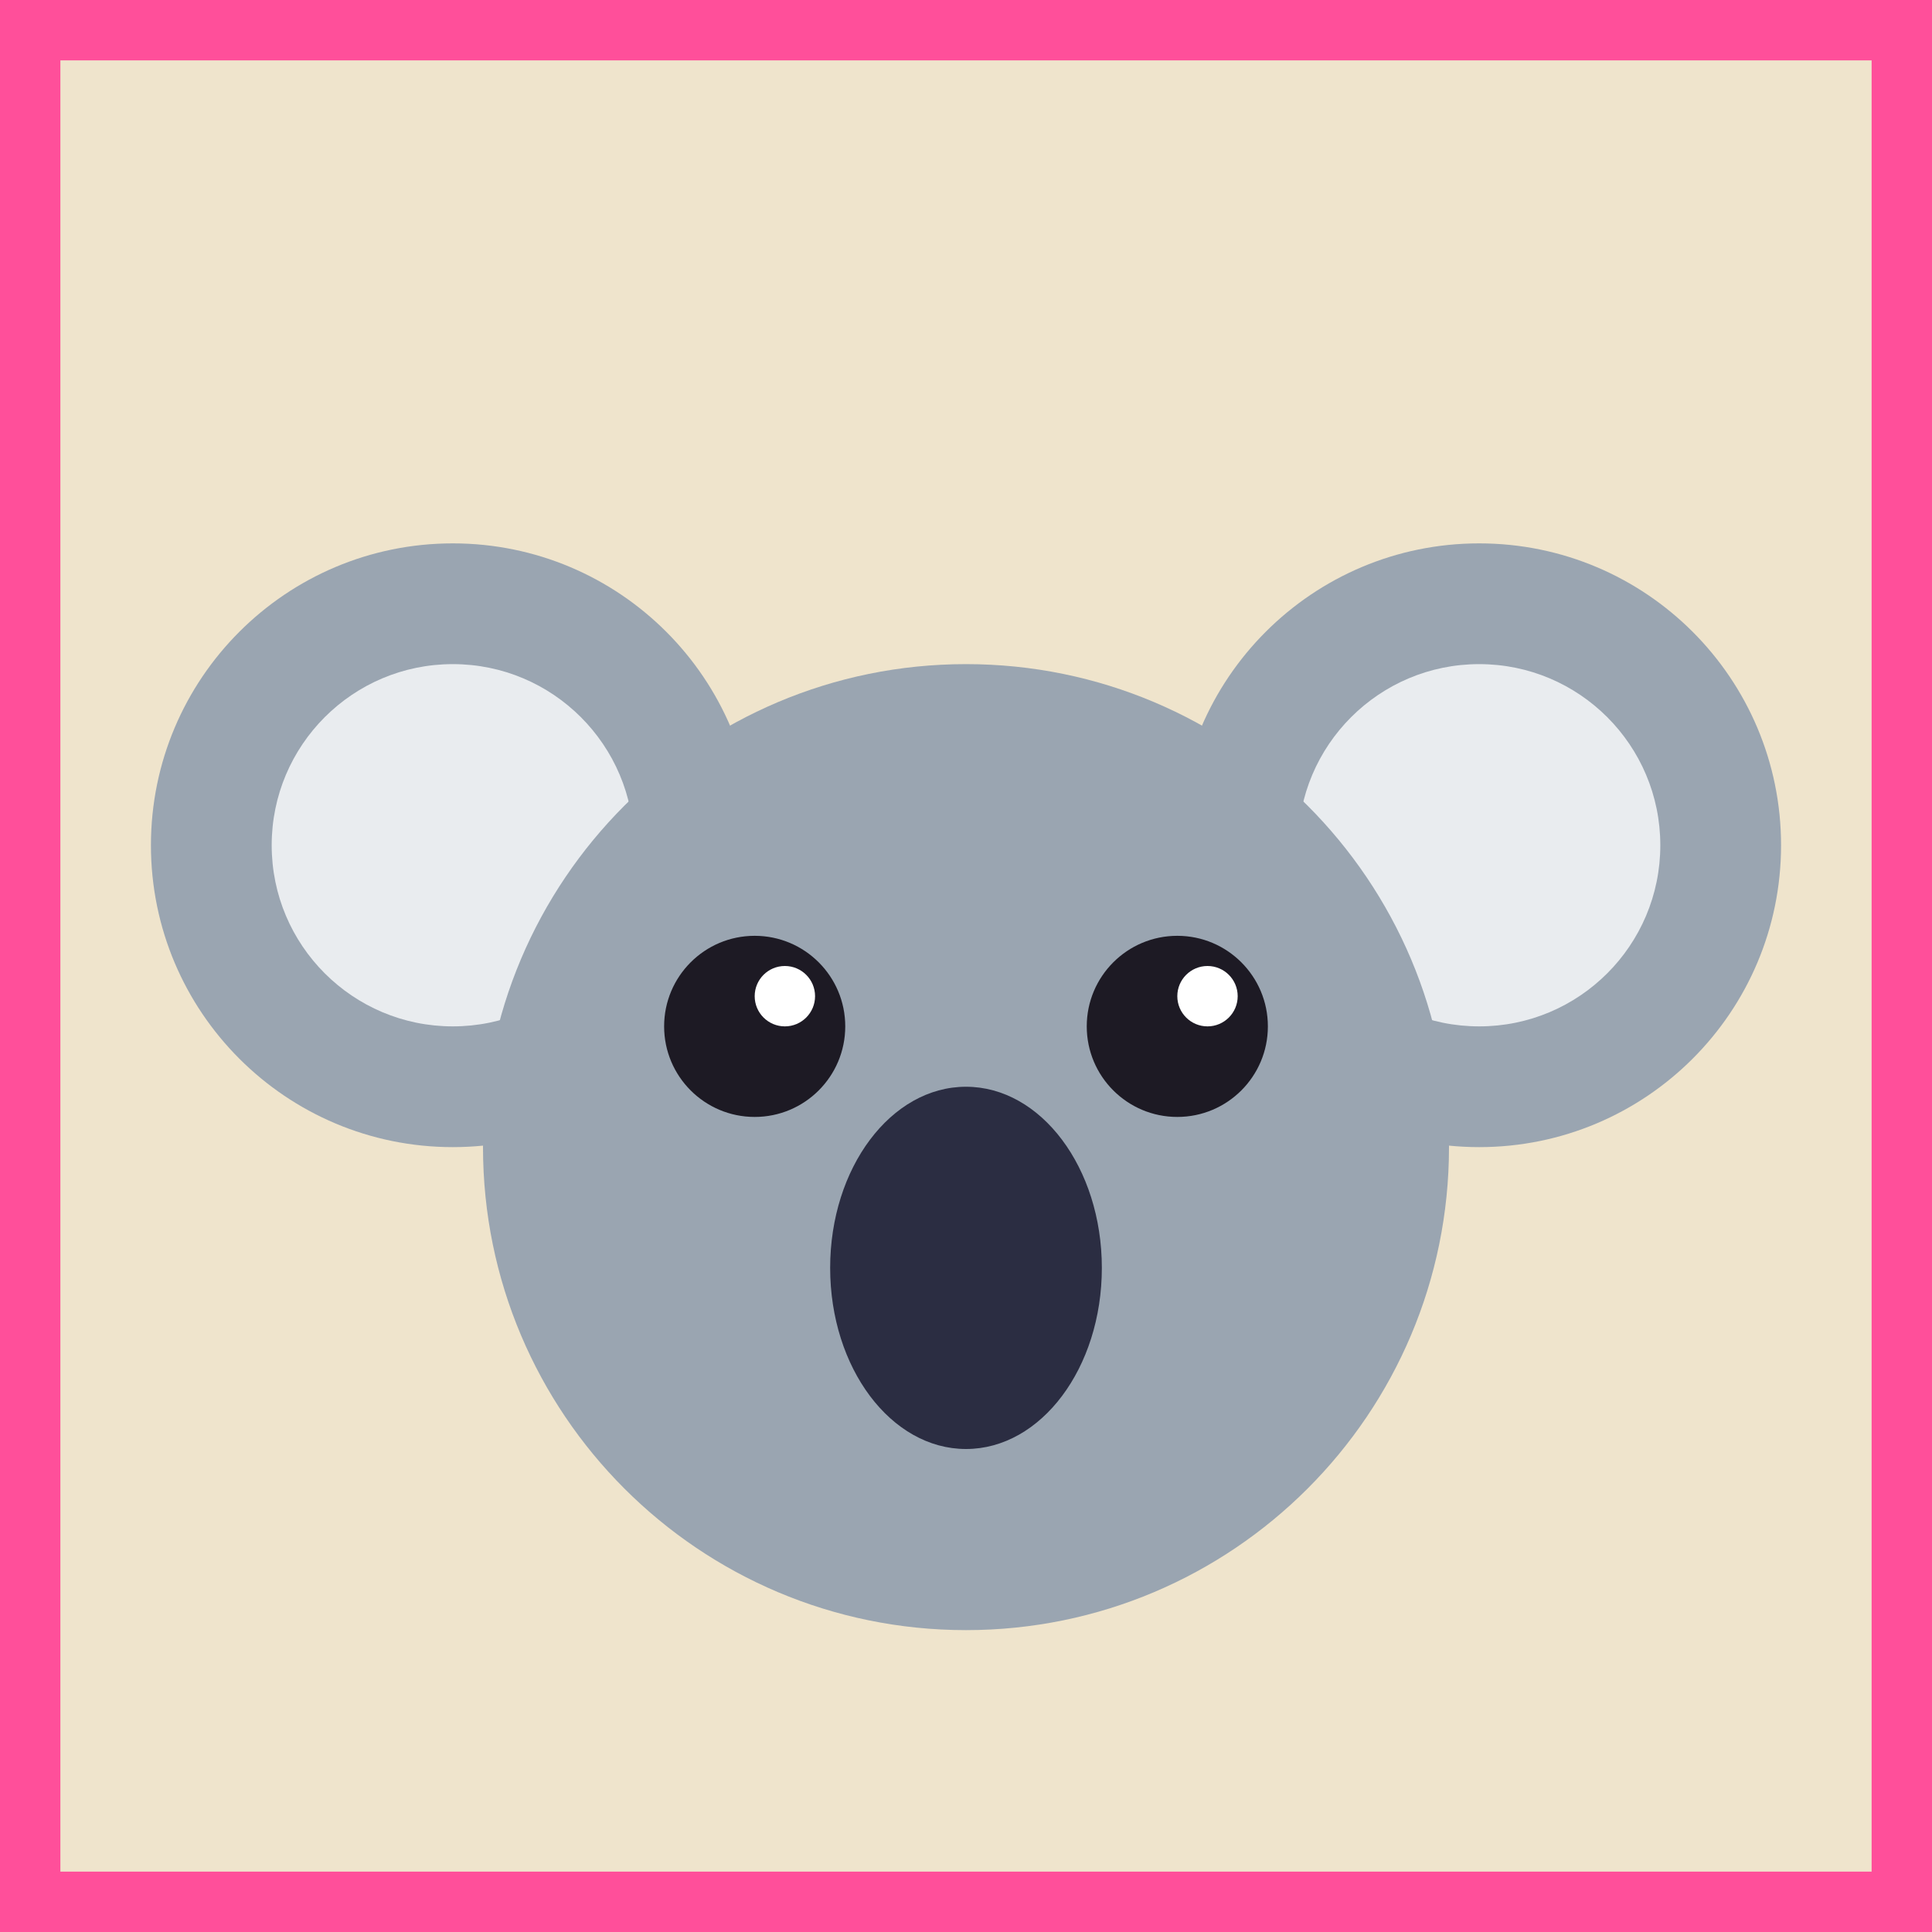
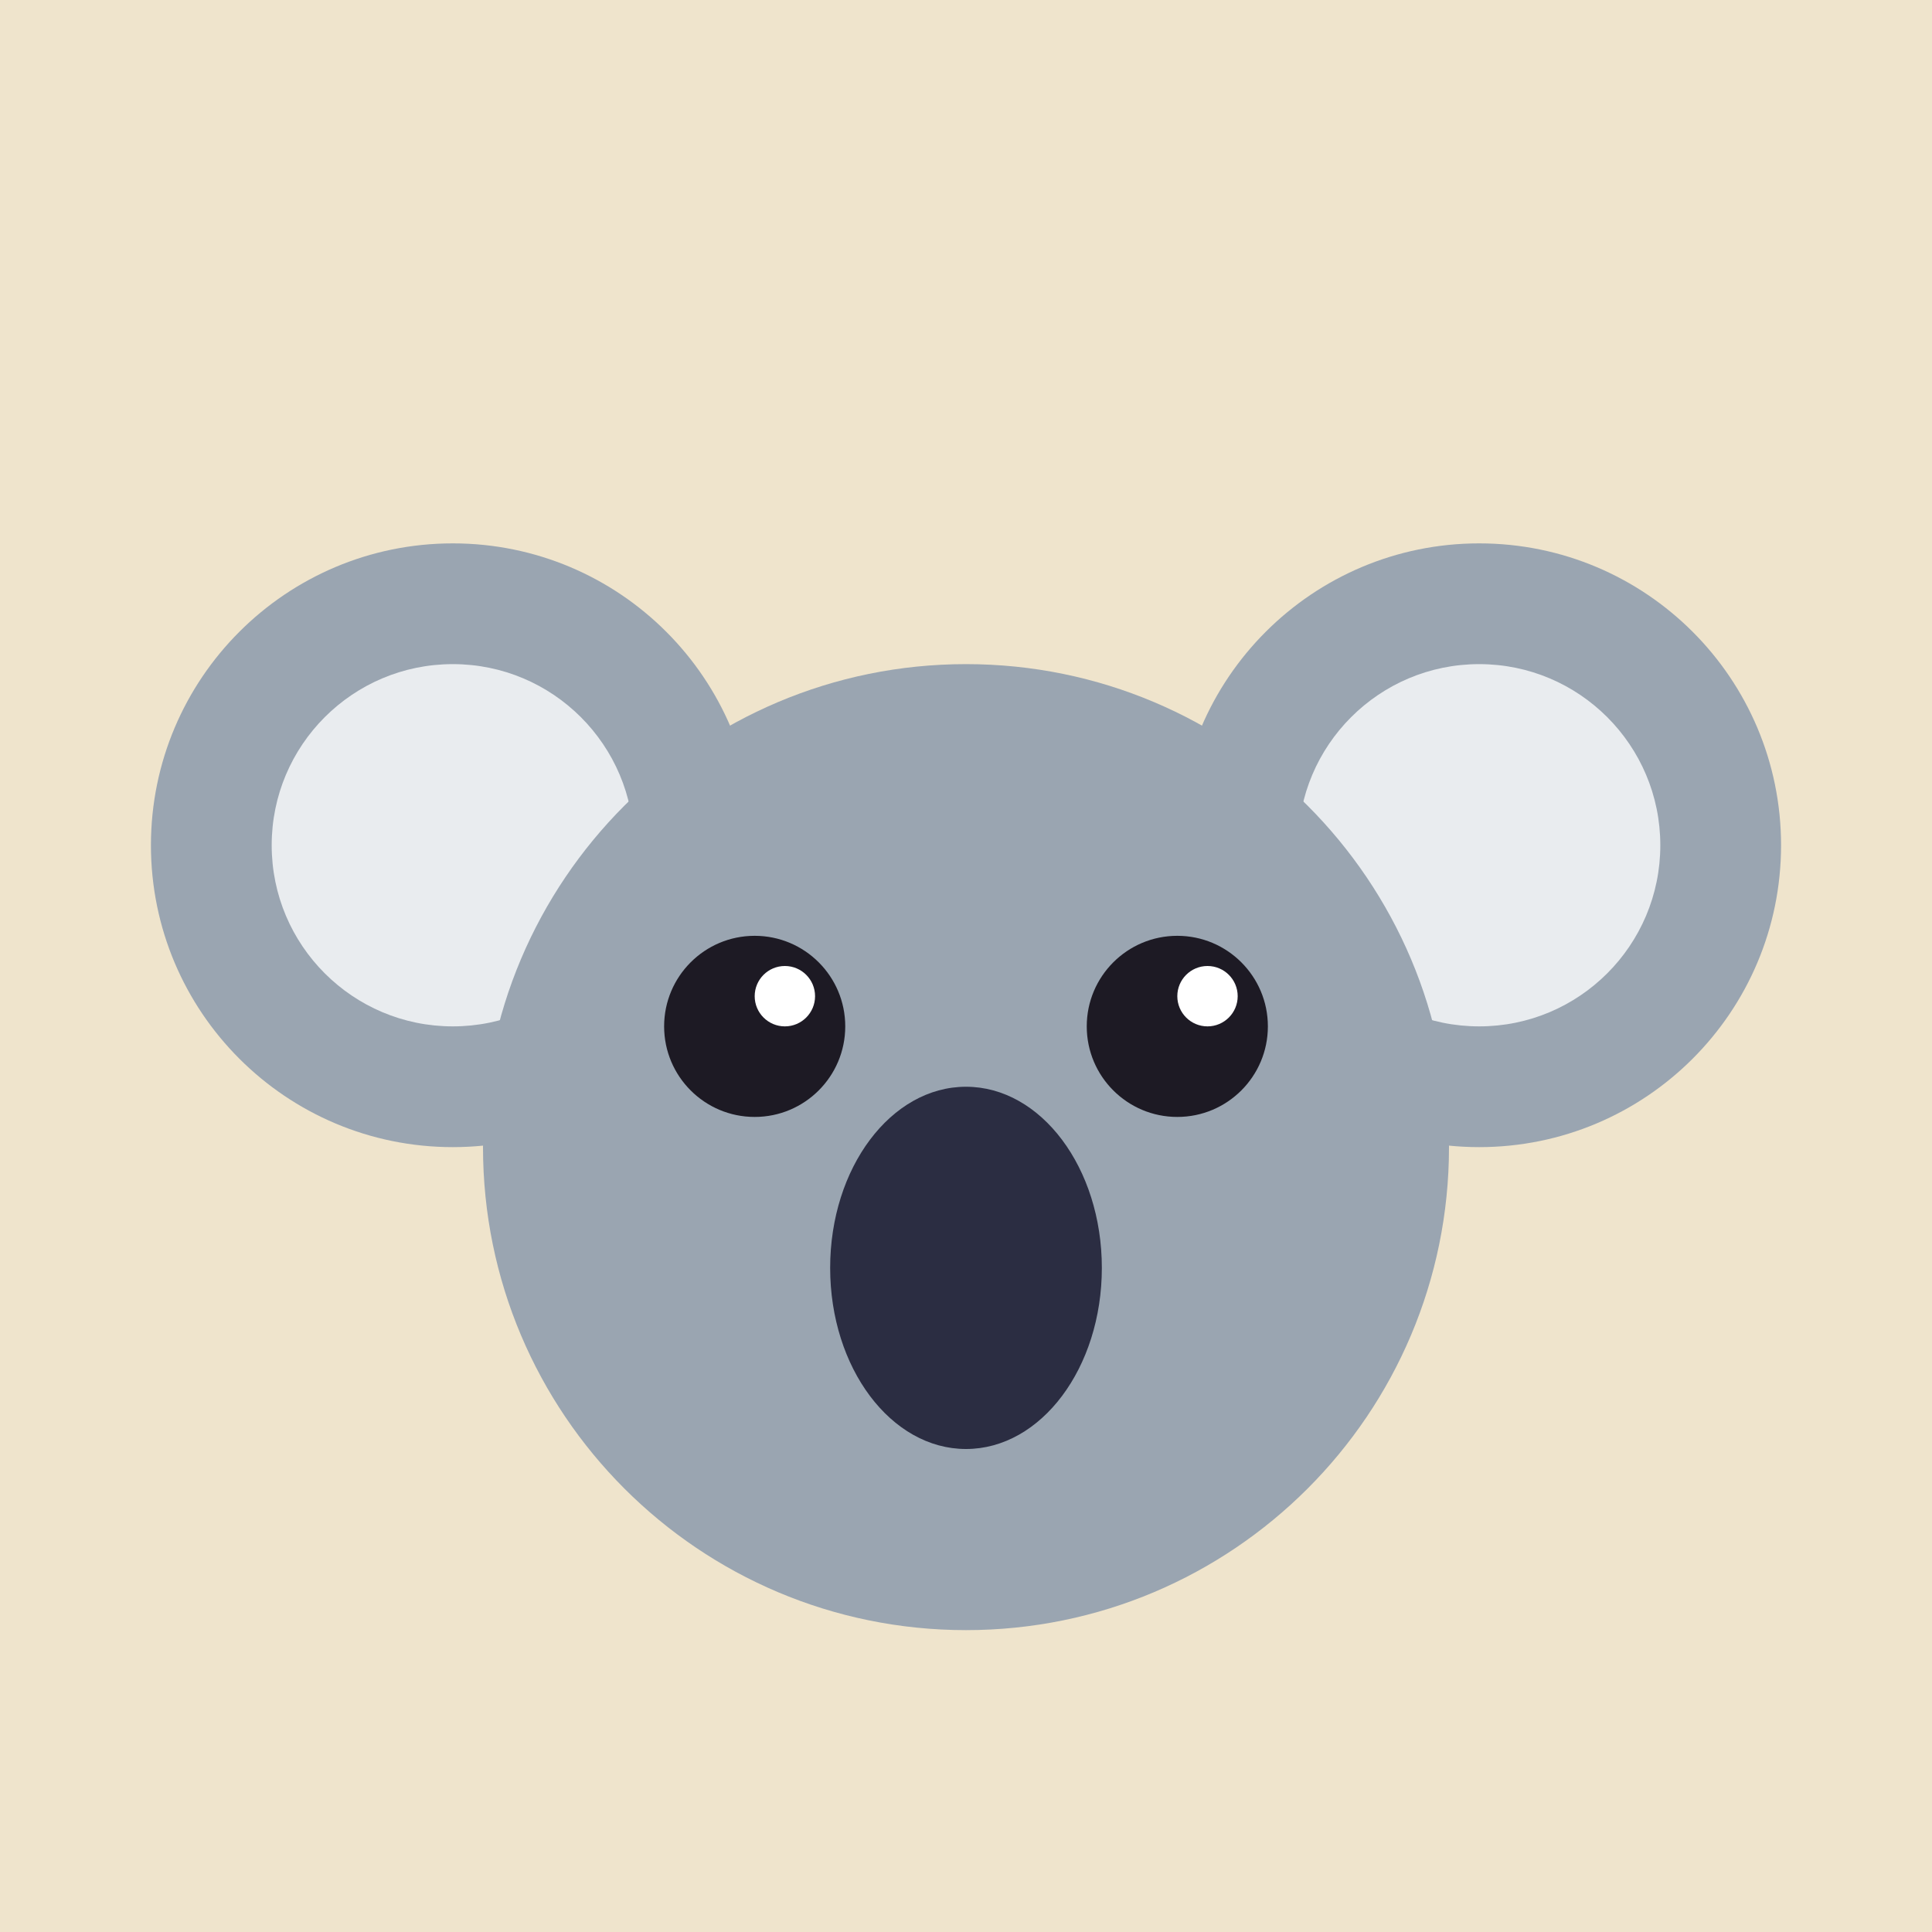
<svg xmlns="http://www.w3.org/2000/svg" viewBox="0 0 64 64">
  <rect width="64" height="64" fill="#efe4cc" />
  <circle cx="15" cy="28" r="10" fill="#9aa5b1" />
  <circle cx="49" cy="28" r="10" fill="#9aa5b1" />
  <circle cx="15" cy="28" r="6" fill="#e9ecef" />
  <circle cx="49" cy="28" r="6" fill="#e9ecef" />
  <ellipse cx="32" cy="38" rx="16" ry="16" fill="#9aa5b1" />
  <circle cx="25" cy="34" r="3" fill="#1d1a24" />
  <circle cx="26" cy="33" r="1" fill="#fff" />
  <circle cx="39" cy="34" r="3" fill="#1d1a24" />
  <circle cx="40" cy="33" r="1" fill="#fff" />
  <ellipse cx="32" cy="42" rx="4.5" ry="6" fill="#2b2d42" />
-   <rect x="1" y="1" width="62" height="62" fill="none" stroke="#ff4f9a" stroke-width="2" />
</svg>
